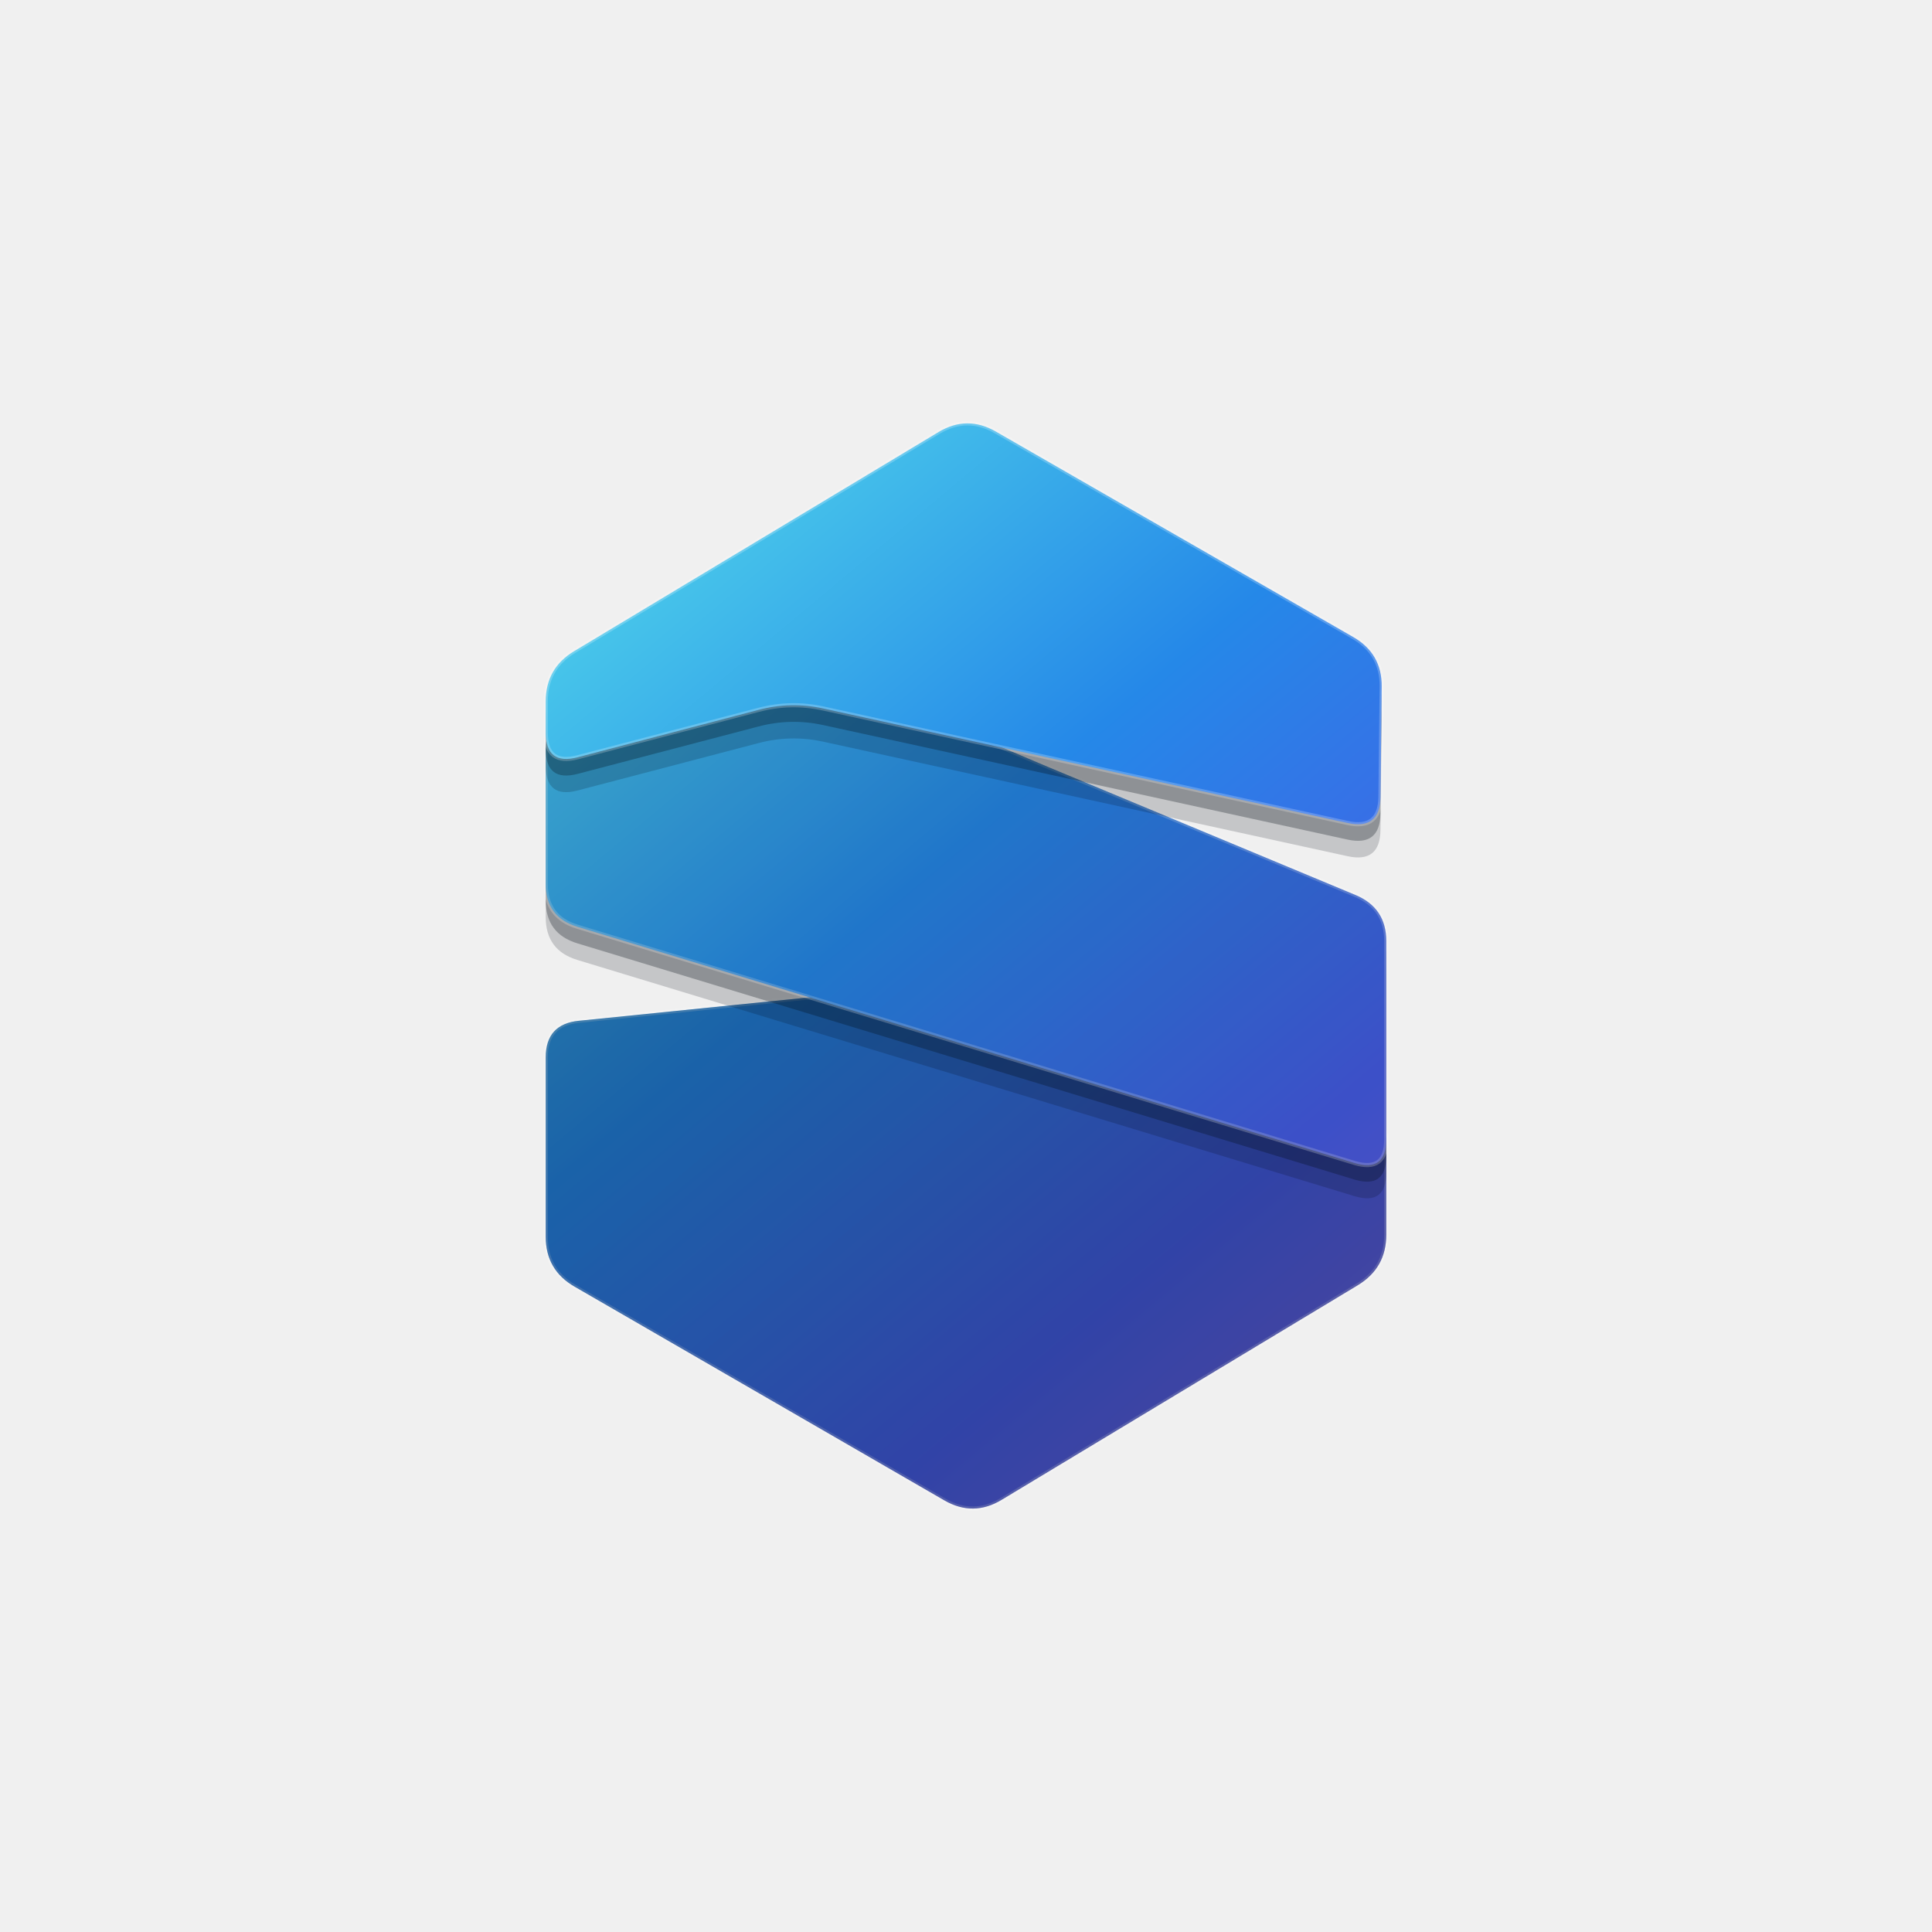
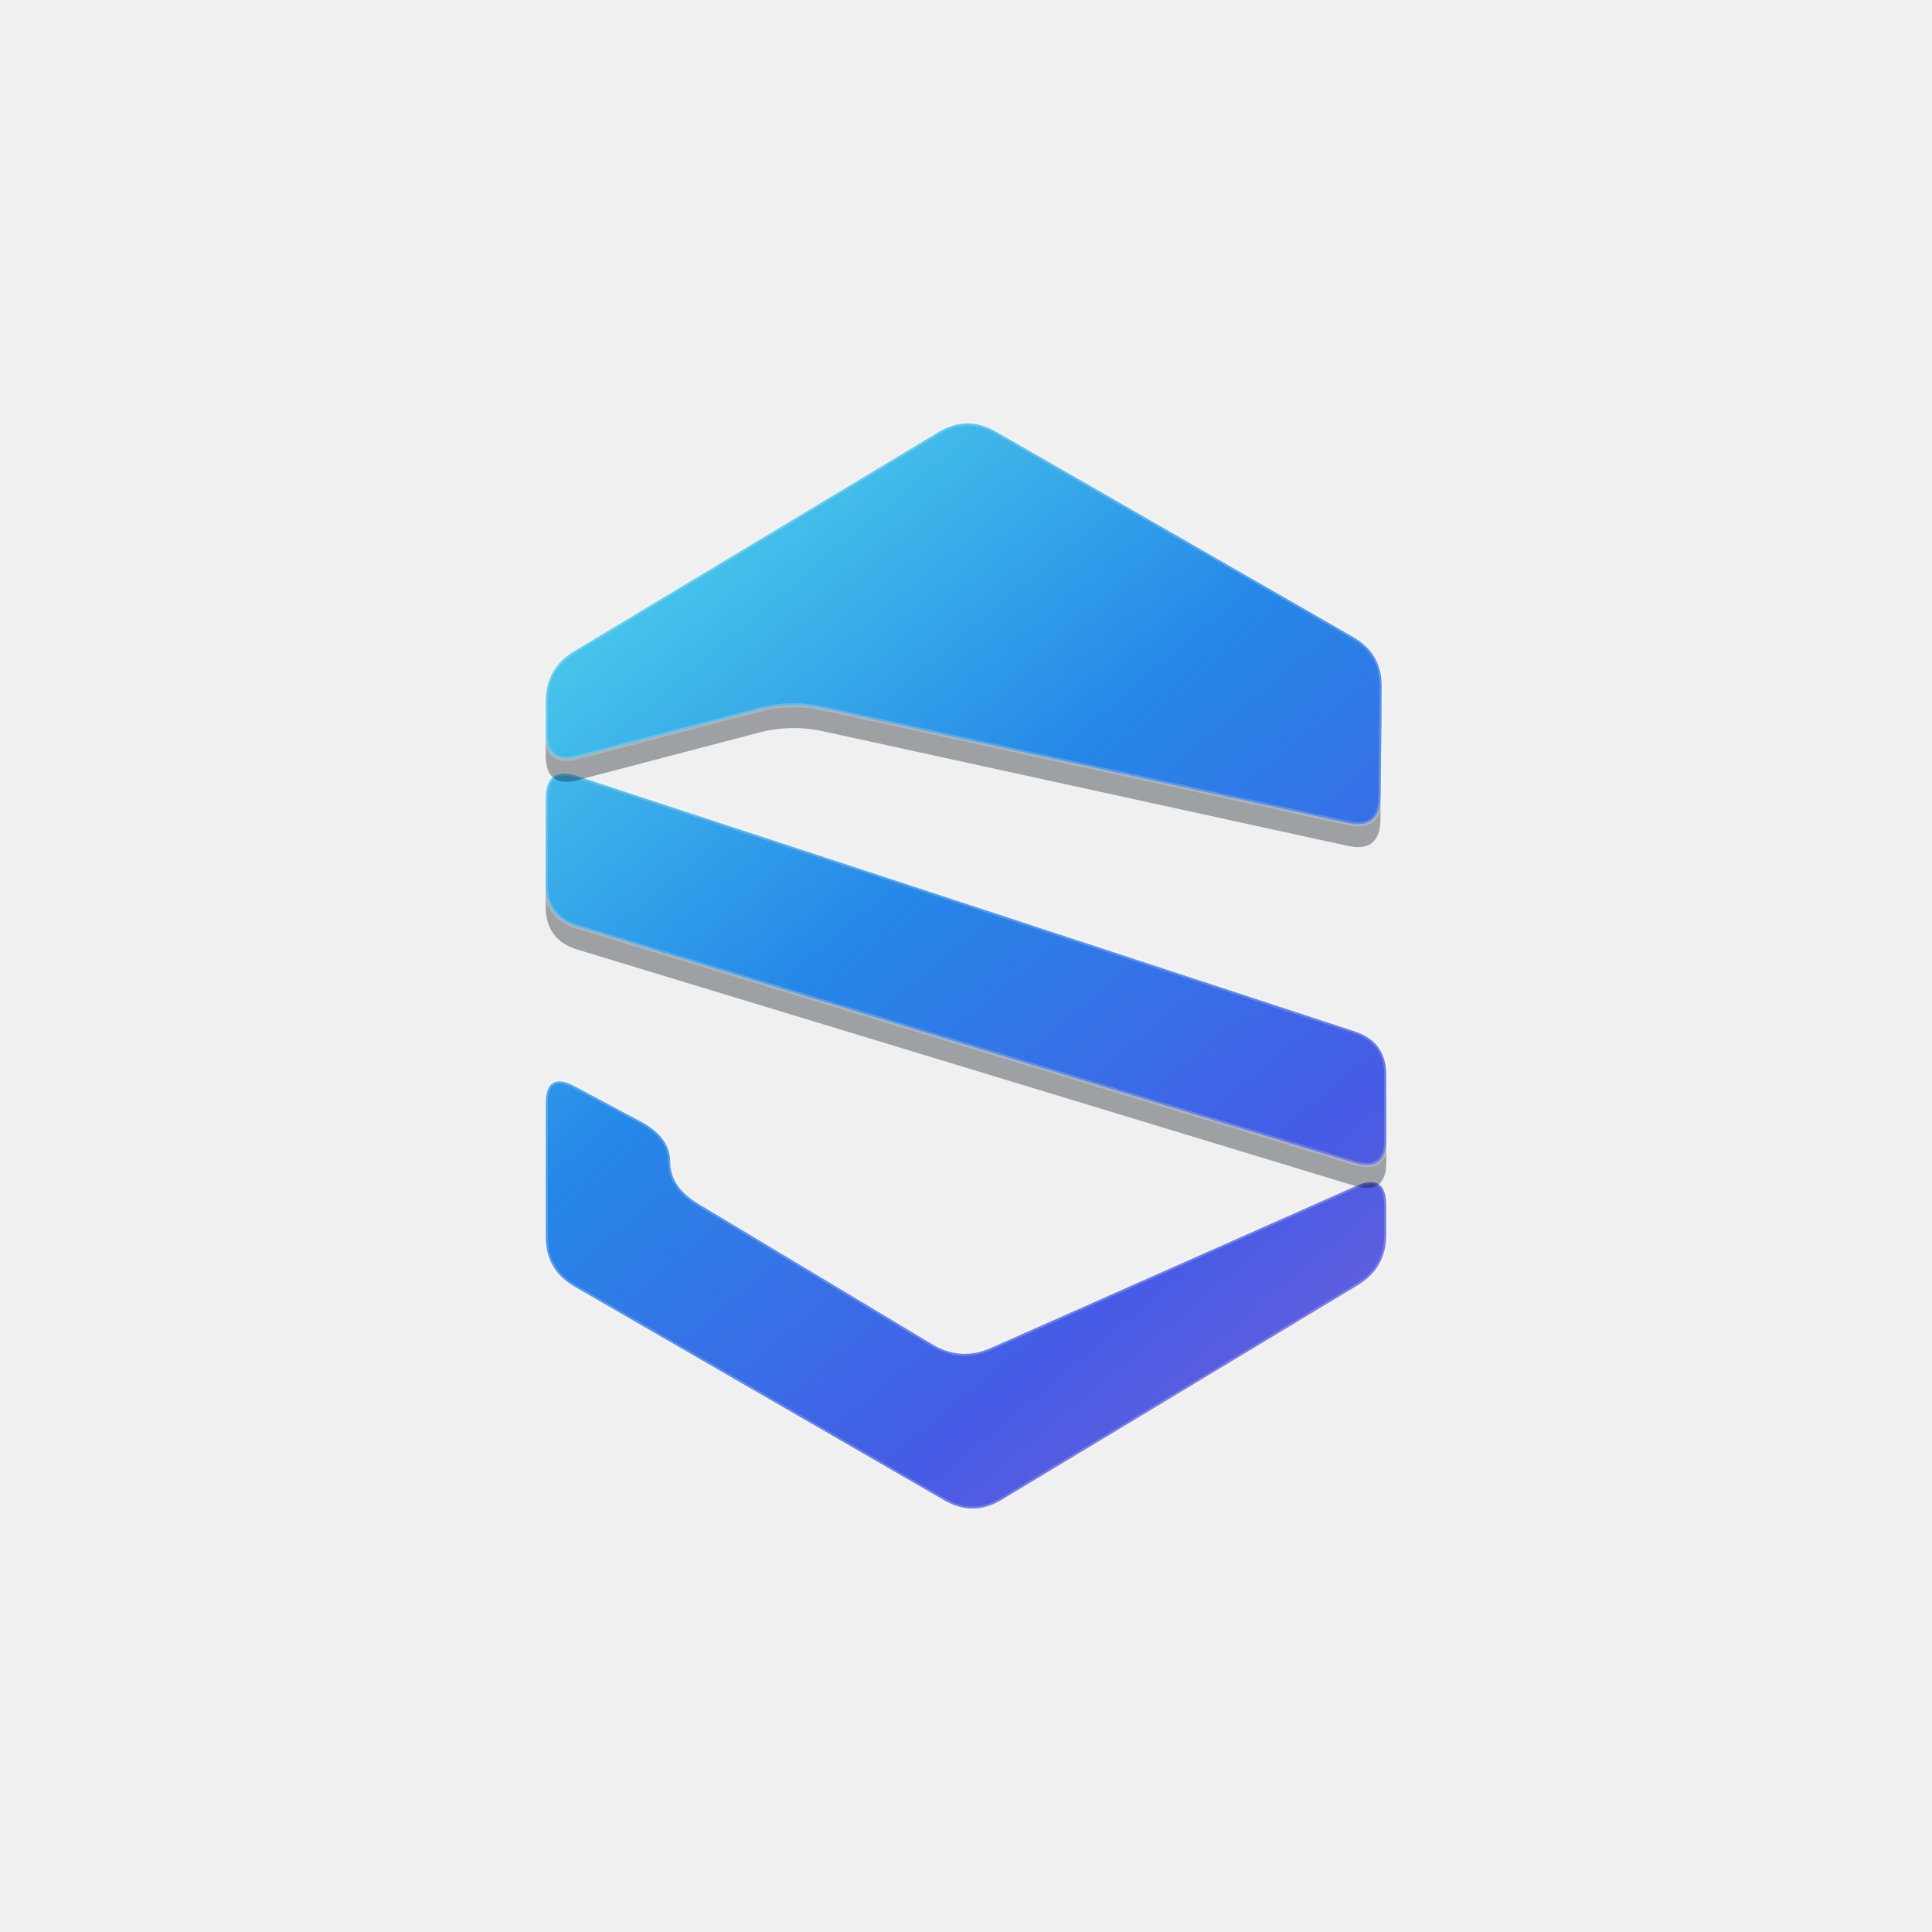
<svg xmlns="http://www.w3.org/2000/svg" viewBox="0 0 1024 1024" role="img" aria-labelledby="title">
  <defs>
    <linearGradient id="sc-mark" x1="70" y1="50" x2="480" y2="540" gradientUnits="userSpaceOnUse">
      <stop offset="0" stop-color="#54DDEB" />
      <stop offset="0.42" stop-color="#2588E8" />
      <stop offset="0.76" stop-color="#465BE5" />
      <stop offset="1" stop-color="#7761D8" />
    </linearGradient>
  </defs>
  <g transform="translate(512 512) scale(1.1) translate(-275 -290)">
-     <path d="M72.5 334 Q72.5 318 88.4 316.4 L234.1 301.6 Q250 300 265.5 303.9 L384.5 334.1 Q400 338 415.4 342.4 L462.1 355.6 Q477.5 360 477.5 376 L477.5 419.5 Q477.5 435.5 463.8 443.8 L292.2 547.2 Q278.5 555.5 264.6 547.5 L86.4 444.5 Q72.5 436.5 72.5 420.5Z" fill="url(#sc-mark)" stroke="#FFFFFF" stroke-opacity="0.22" stroke-width="2" stroke-linejoin="round" />
-     <path d="M72.5 334 Q72.5 318 88.4 316.4 L234.1 301.6 Q250 300 265.5 303.9 L384.5 334.1 Q400 338 415.4 342.4 L462.1 355.6 Q477.5 360 477.5 376 L477.5 419.5 Q477.5 435.5 463.8 443.8 L292.2 547.2 Q278.5 555.5 264.6 547.5 L86.4 444.5 Q72.5 436.5 72.5 420.5Z" fill="#020B14" fill-opacity="0.3" />
-     <path d="M72.5 186 Q72.5 170 88 166.1 L175 143.9 Q190.5 140 205.2 146.4 L285.3 181.6 Q300 188 314.8 194.2 L462.7 255.8 Q477.5 262 477.5 278 L477.5 373.5 Q477.5 389.5 462.2 384.9 L87.8 271.1 Q72.5 266.5 72.5 250.5Z" fill="#020B14" fill-opacity="0.28" transform="translate(0 8)" />
-     <path d="M72.5 186 Q72.5 170 88 166.1 L175 143.9 Q190.5 140 205.2 146.4 L285.3 181.6 Q300 188 314.8 194.2 L462.7 255.8 Q477.5 262 477.5 278 L477.5 373.5 Q477.5 389.5 462.2 384.9 L87.8 271.1 Q72.5 266.5 72.5 250.5Z" fill="#020B14" fill-opacity="0.18" transform="translate(0 16)" />
-     <path d="M72.5 186 Q72.5 170 88 166.1 L175 143.9 Q190.5 140 205.2 146.4 L285.3 181.6 Q300 188 314.8 194.2 L462.7 255.8 Q477.5 262 477.5 278 L477.5 373.5 Q477.5 389.5 462.2 384.9 L87.8 271.1 Q72.5 266.5 72.5 250.5Z" fill="url(#sc-mark)" stroke="#FFFFFF" stroke-opacity="0.22" stroke-width="2" stroke-linejoin="round" />
-     <path d="M72.5 186 Q72.5 170 88 166.1 L175 143.9 Q190.5 140 205.2 146.4 L285.3 181.6 Q300 188 314.8 194.2 L462.7 255.8 Q477.5 262 477.5 278 L477.5 373.5 Q477.5 389.5 462.2 384.9 L87.8 271.1 Q72.5 266.5 72.5 250.5Z" fill="#020B14" fill-opacity="0.14" />
-     <path d="M72.5 162.5 Q72.5 146.5 86.2 138.3 L261.8 32.7 Q275.5 24.5 289.4 32.5 L461.6 131.5 Q475.5 139.5 475.3 155.5 L474.7 208.5 Q474.5 224.5 458.9 221.1 L206.1 165.9 Q190.5 162.5 175 166.6 L88 189.4 Q72.5 193.5 72.5 177.5Z" fill="#020B14" fill-opacity="0.28" transform="translate(0 8)" />
-     <path d="M72.5 162.5 Q72.5 146.5 86.2 138.3 L261.8 32.7 Q275.5 24.5 289.4 32.5 L461.6 131.5 Q475.5 139.5 475.3 155.5 L474.7 208.5 Q474.5 224.5 458.9 221.1 L206.1 165.9 Q190.5 162.5 175 166.6 L88 189.4 Q72.5 193.5 72.5 177.5Z" fill="#020B14" fill-opacity="0.18" transform="translate(0 16)" />
-     <path d="M72.5 162.5 Q72.5 146.5 86.2 138.3 L261.8 32.7 Q275.5 24.5 289.4 32.5 L461.6 131.5 Q475.5 139.5 475.3 155.5 L474.7 208.5 Q474.5 224.5 458.9 221.1 L206.1 165.9 Q190.5 162.5 175 166.6 L88 189.4 Q72.5 193.5 72.5 177.5Z" fill="url(#sc-mark)" stroke="#FFFFFF" stroke-opacity="0.22" stroke-width="2" stroke-linejoin="round" />
+     <path d="M72.5 356.5 Q72.5 340.5 86.6 348 L118.4 365 Q132.5 372.5 132.5 384.5 L132.5 384.5 Q132.5 396.5 146.2 404.7 L258.8 472.3 Q272.5 480.5 287.1 474 L462.9 396 Q477.5 389.5 477.5 405.5 L477.5 419.5 Q477.5 435.5 463.8 443.8 L292.2 547.2 Q278.5 555.5 264.6 547.5 L86.4 444.5 Q72.5 436.5 72.5 420.5Z" fill="url(#sc-mark)" stroke="#FFFFFF" stroke-opacity="0.2" stroke-width="2" stroke-linejoin="round" />
+     <path d="M72.5 209.5 Q72.5 193.5 87.7 198.5 L462.3 321.5 Q477.5 326.5 477.5 342.5 L477.5 373.5 Q477.5 389.5 462.2 384.9 L87.8 271.1 Q72.5 266.5 72.5 250.5Z" fill="#020B14" fill-opacity="0.34" transform="translate(0 11)" />
+     <path d="M72.5 209.5 Q72.5 193.5 87.7 198.5 L462.3 321.5 Q477.5 326.5 477.5 342.5 L477.5 373.5 Q477.5 389.5 462.2 384.9 L87.8 271.1 Q72.5 266.5 72.5 250.5Z" fill="url(#sc-mark)" stroke="#FFFFFF" stroke-opacity="0.2" stroke-width="2" stroke-linejoin="round" />
+     <path d="M72.5 162.5 Q72.5 146.5 86.2 138.3 L261.8 32.7 Q275.5 24.5 289.4 32.5 L461.6 131.5 Q475.5 139.5 475.3 155.5 L474.7 208.5 Q474.5 224.5 458.9 221.1 L206.1 165.9 Q190.5 162.5 175 166.6 L88 189.4 Q72.5 193.5 72.5 177.5Z" fill="#020B14" fill-opacity="0.34" transform="translate(0 11)" />
+     <path d="M72.5 162.5 Q72.5 146.5 86.2 138.3 L261.8 32.7 Q275.5 24.5 289.4 32.5 L461.6 131.5 Q475.5 139.5 475.3 155.5 L474.7 208.5 Q474.5 224.5 458.9 221.1 L206.1 165.9 Q190.5 162.5 175 166.6 L88 189.4 Q72.5 193.5 72.5 177.5Z" fill="url(#sc-mark)" stroke="#FFFFFF" stroke-opacity="0.2" stroke-width="2" stroke-linejoin="round" />
  </g>
</svg>
